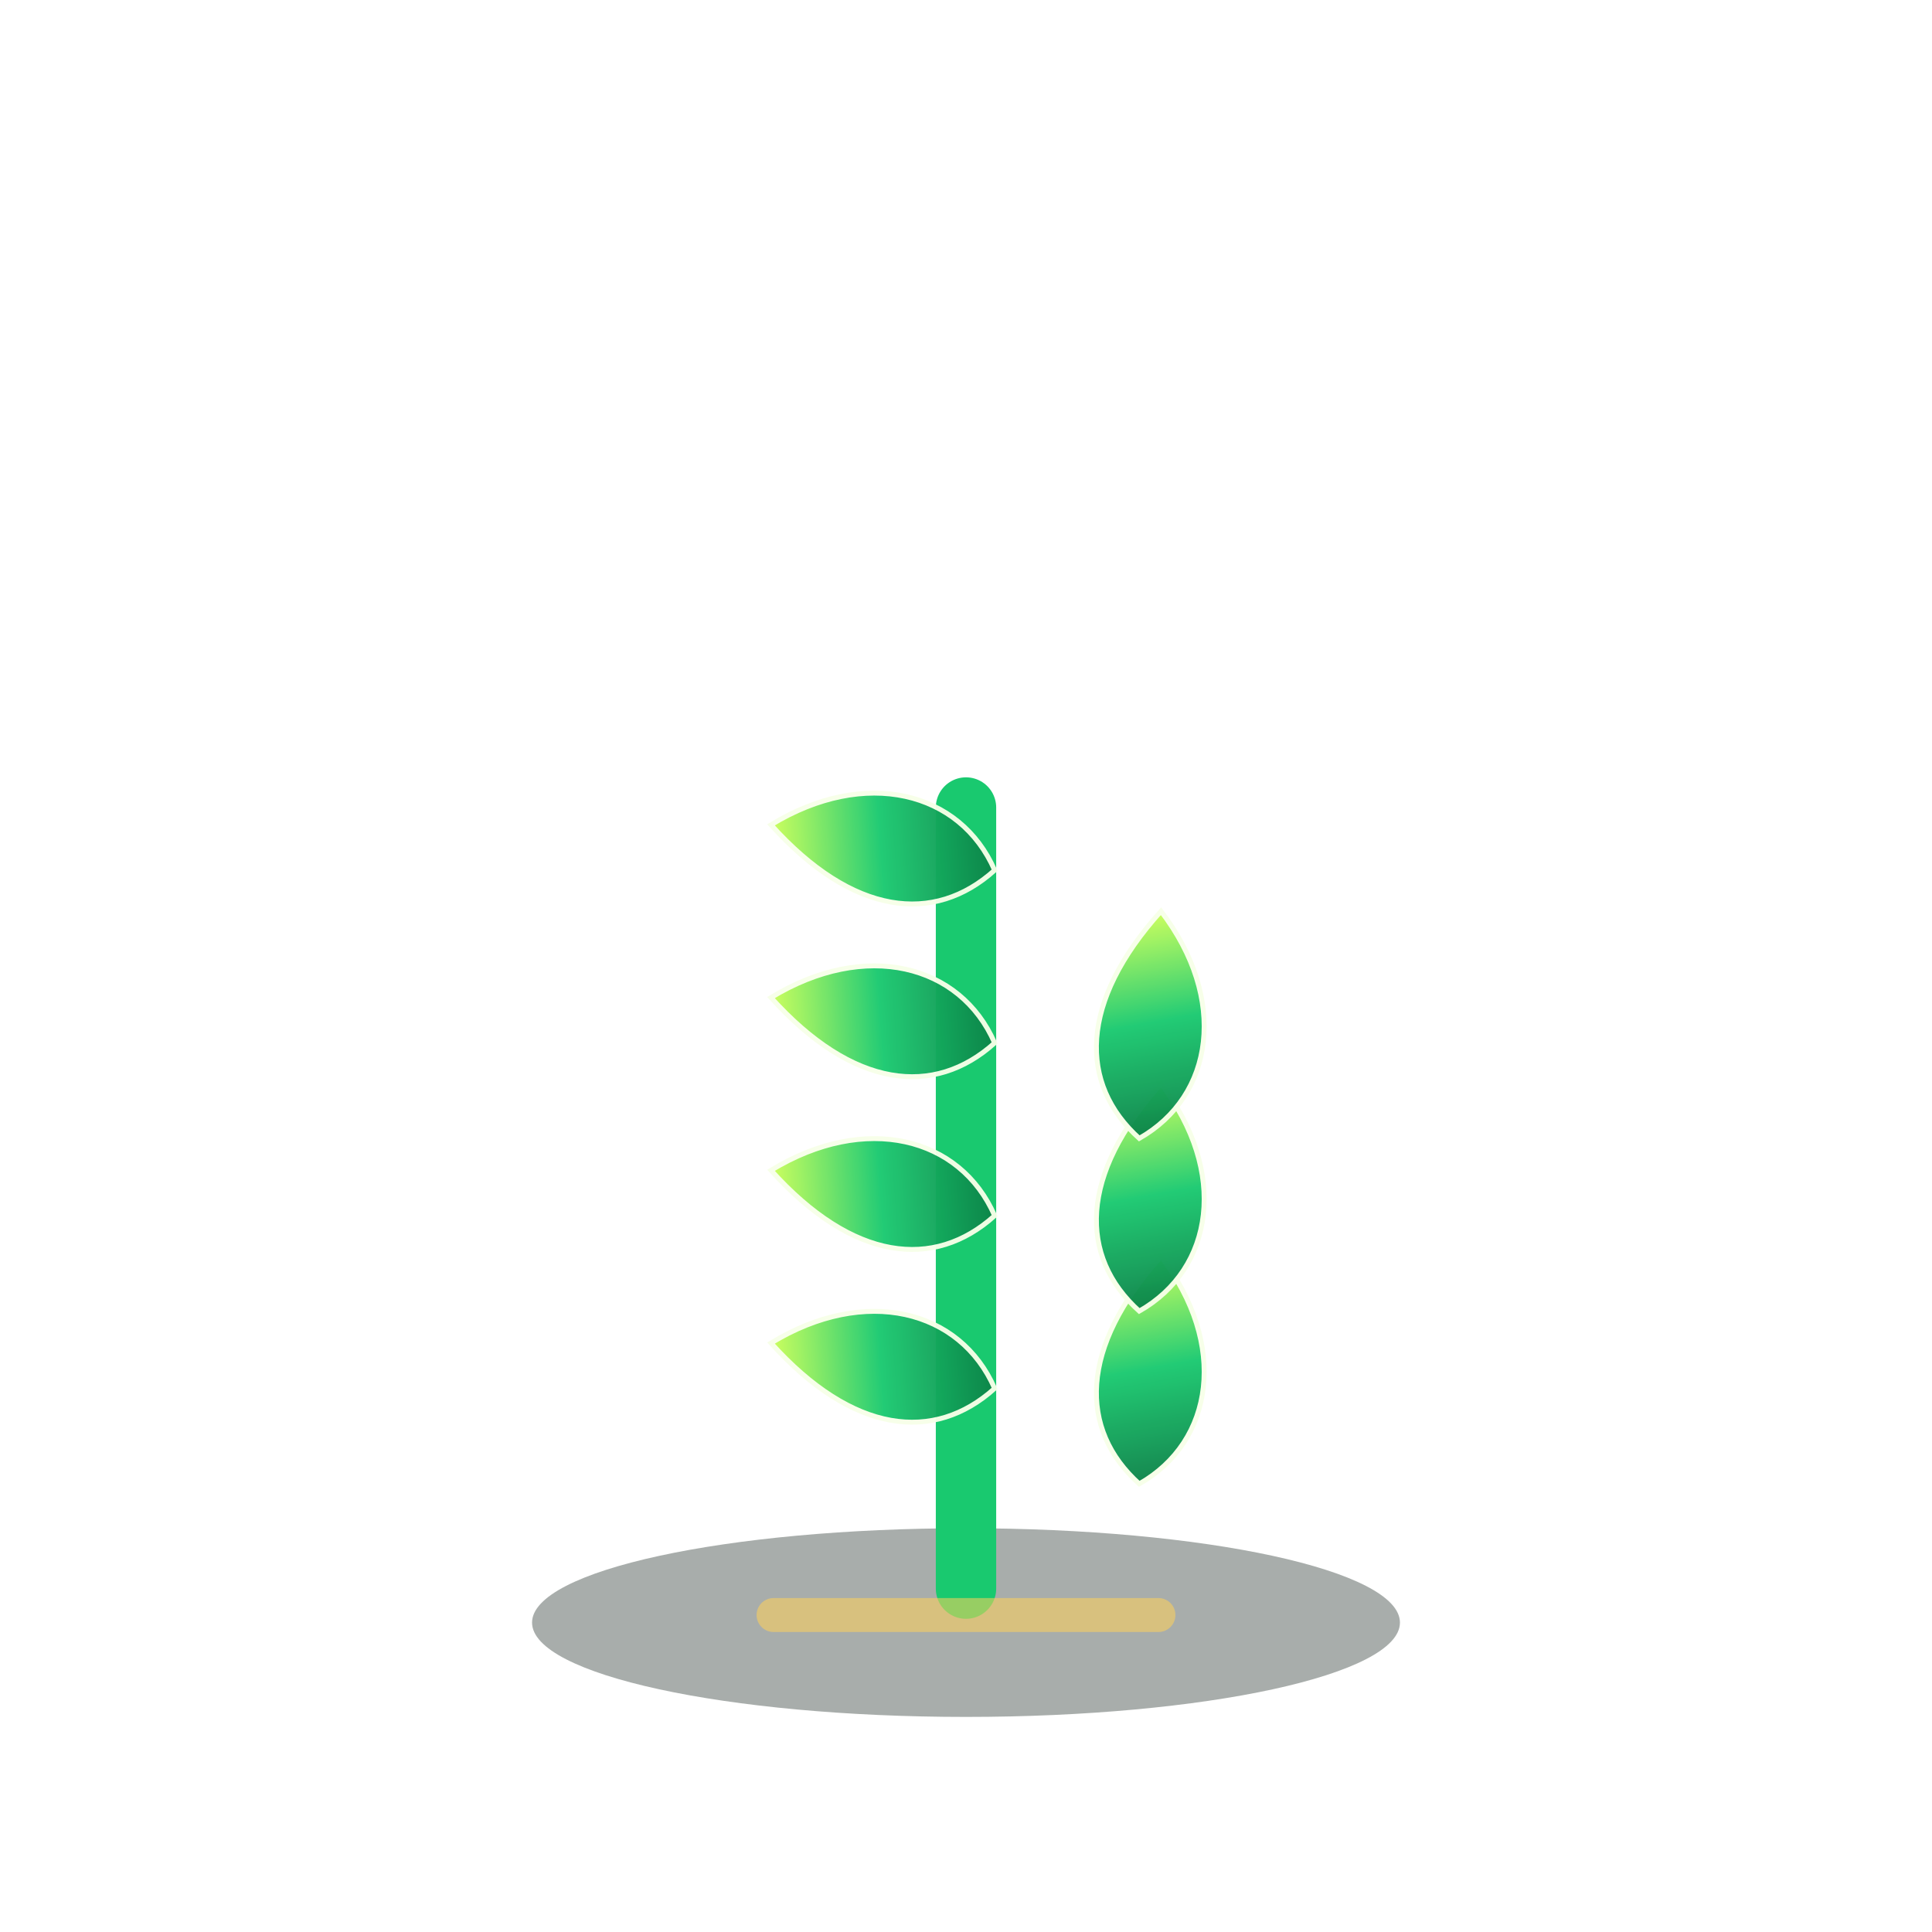
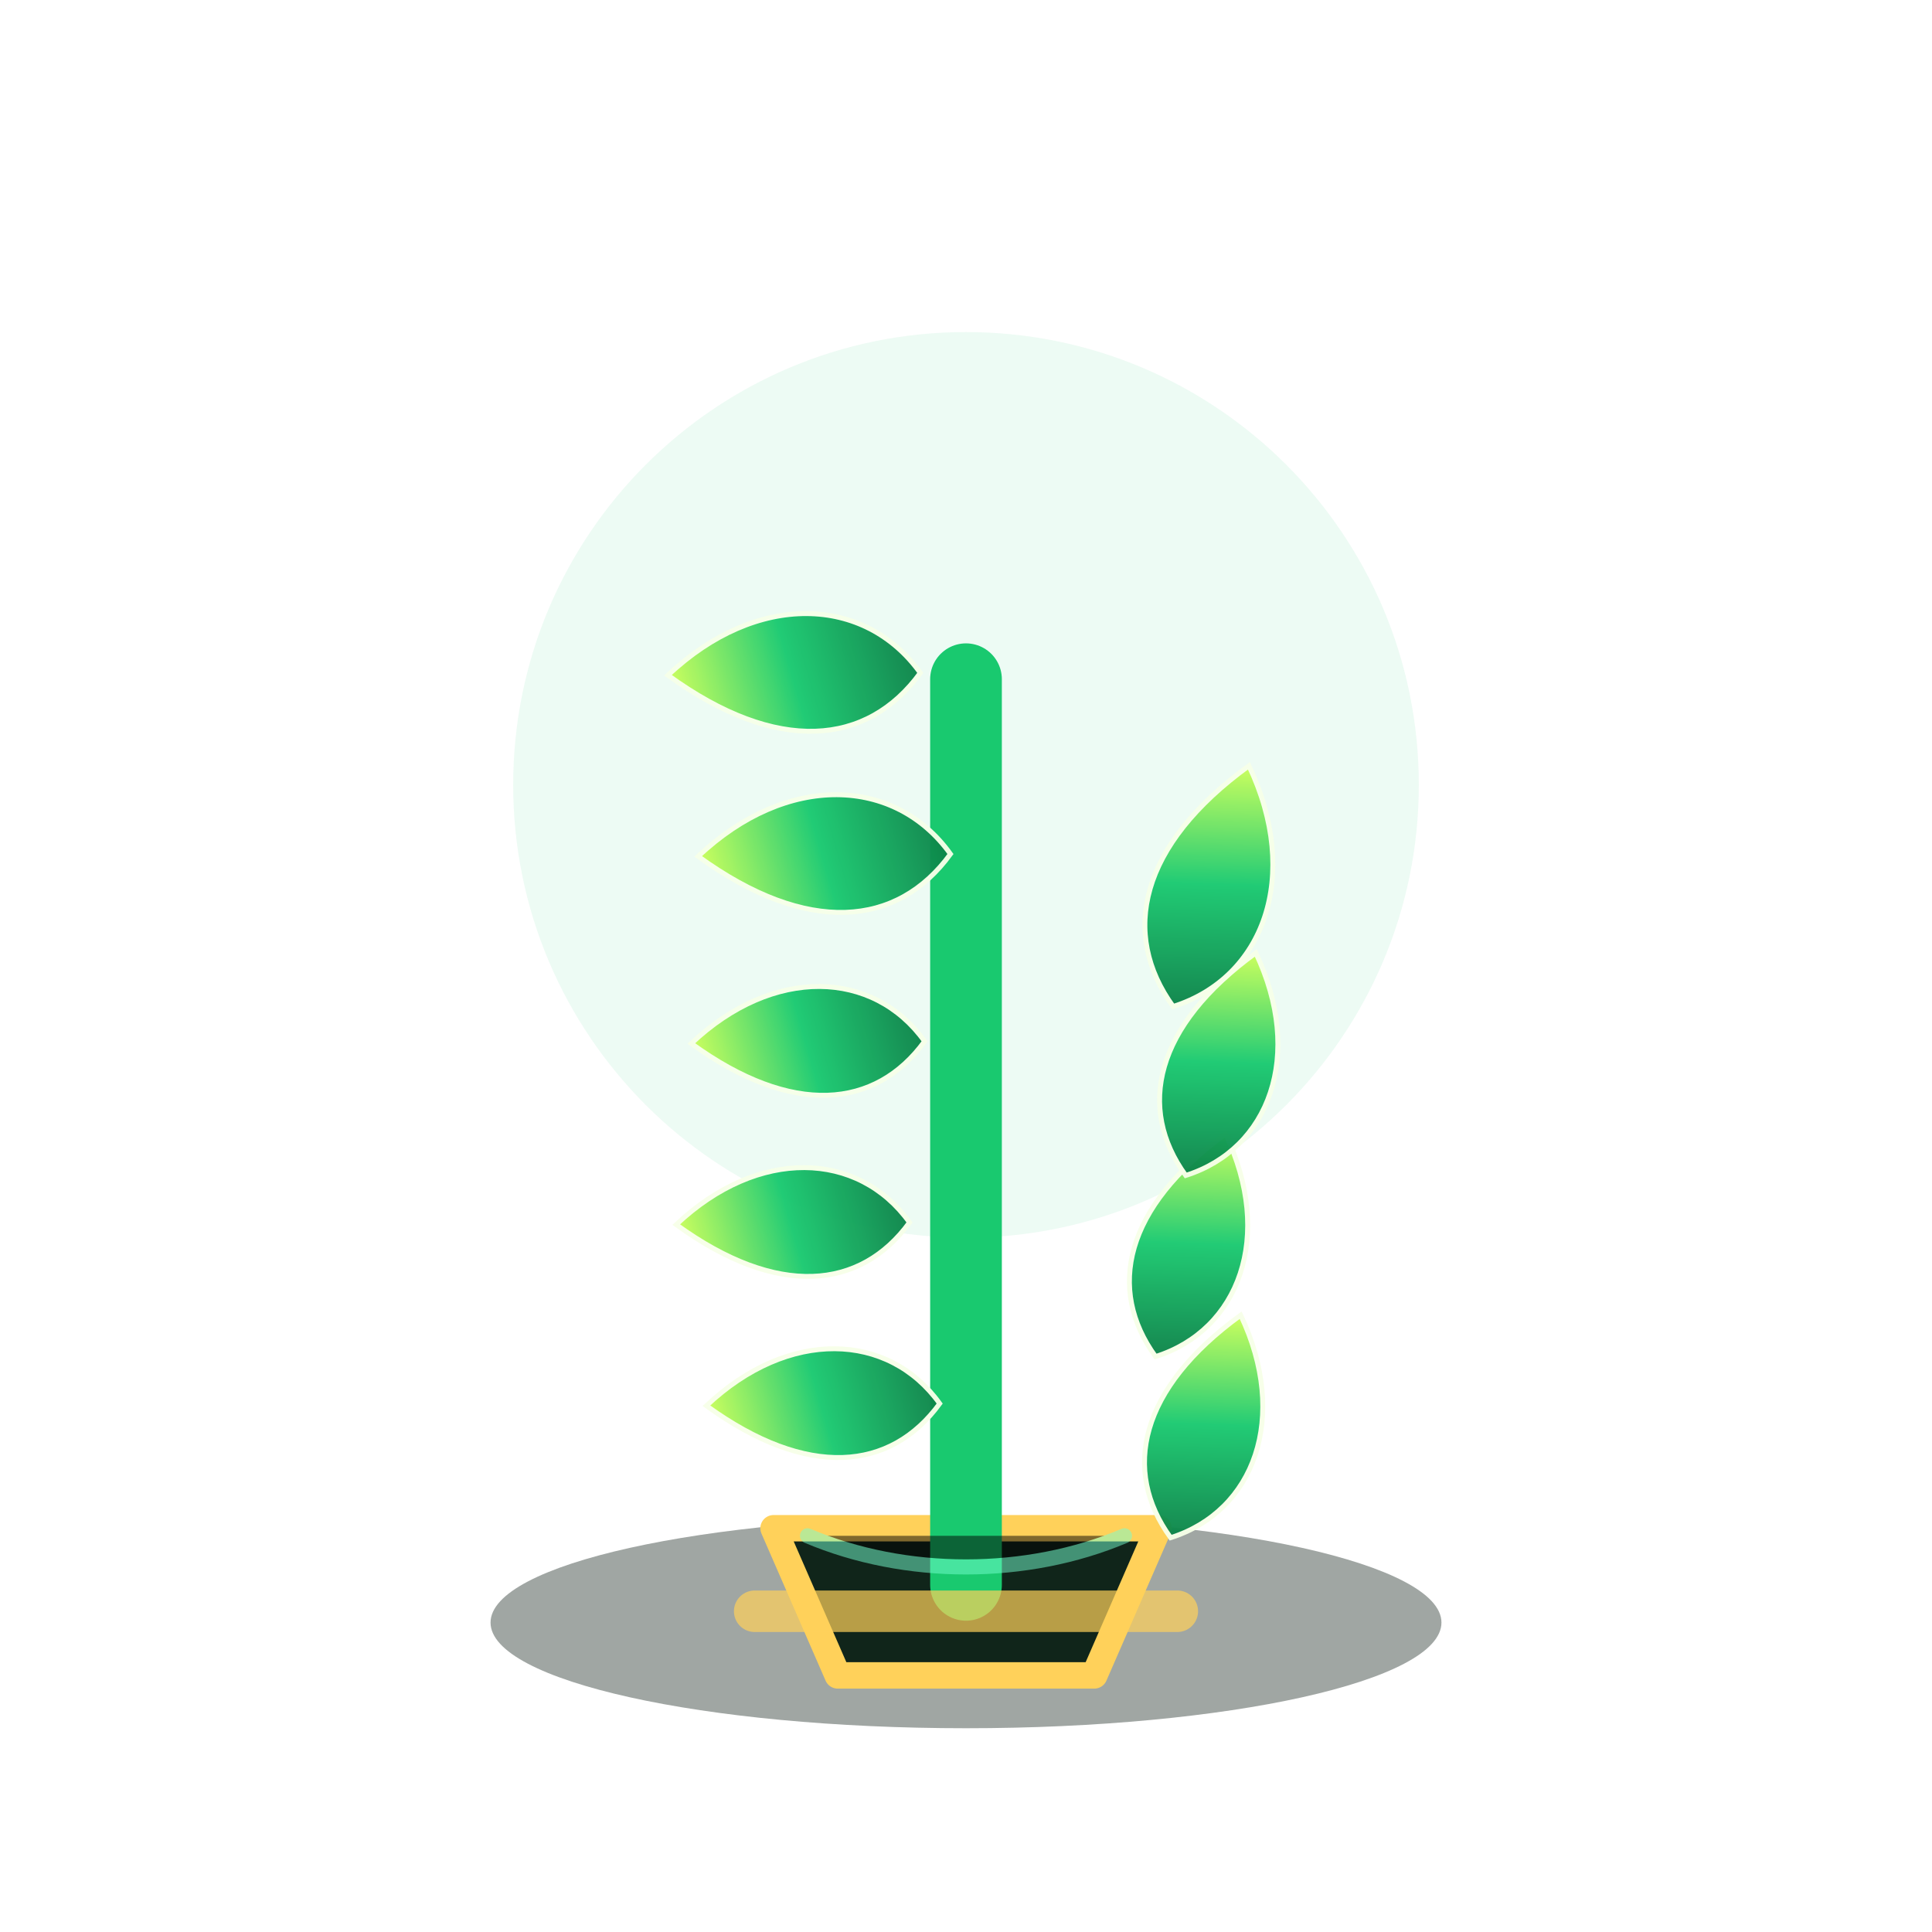
<svg xmlns="http://www.w3.org/2000/svg" viewBox="0 0 512 512" role="img" aria-label="CannaClicker plant stage 6">
  <defs>
    <filter id="softShadow" x="-30%" y="-30%" width="160%" height="170%">
      <feDropShadow dx="0" dy="7" stdDeviation="5" flood-color="#000" flood-opacity=".28" />
    </filter>
    <linearGradient id="leafGradient" x1="0" x2="1" y1="0" y2="1">
      <stop offset="0" stop-color="#caff58" />
      <stop offset=".48" stop-color="#19c96f" />
      <stop offset="1" stop-color="#0c7f46" />
    </linearGradient>
    <linearGradient id="goldGradient" x1="0" x2="1" y1="0" y2="1">
      <stop offset="0" stop-color="#fff0a8" />
      <stop offset=".55" stop-color="#ffd15a" />
      <stop offset="1" stop-color="#ff9f43" />
    </linearGradient>
    <linearGradient id="glassGradient" x1="0" x2="1" y1="0" y2="1">
      <stop offset="0" stop-color="#e8fff8" stop-opacity=".95" />
      <stop offset=".55" stop-color="#76ffd0" stop-opacity=".72" />
      <stop offset="1" stop-color="#71c7ff" stop-opacity=".48" />
    </linearGradient>
  </defs>
-   <ellipse cx="256" cy="430" rx="115" ry="25" fill="#06140d" opacity=".35" />
-   <path d="M256 421V214" stroke="#19c96f" stroke-width="16" stroke-linecap="round" />
-   <path d="M0-18C16-15 24-3 20 9 8 9 0 0 0-18Z" transform="translate(226 380) rotate(-42) scale(1.8)" fill="url(#leafGradient)" stroke="#f7ffe8" stroke-width="0.722" opacity=".96" />
-   <path d="M0-18C16-15 24-3 20 9 8 9 0 0 0-18Z" transform="translate(286 357.1111) rotate(42) scale(1.8)" fill="url(#leafGradient)" stroke="#f7ffe8" stroke-width="0.722" opacity=".96" />
-   <path d="M0-18C16-15 24-3 20 9 8 9 0 0 0-18Z" transform="translate(226 334.2222) rotate(-42) scale(1.8)" fill="url(#leafGradient)" stroke="#f7ffe8" stroke-width="0.722" opacity=".96" />
-   <path d="M0-18C16-15 24-3 20 9 8 9 0 0 0-18Z" transform="translate(286 311.3333) rotate(42) scale(1.8)" fill="url(#leafGradient)" stroke="#f7ffe8" stroke-width="0.722" opacity=".96" />
-   <path d="M0-18C16-15 24-3 20 9 8 9 0 0 0-18Z" transform="translate(226 288.4444) rotate(-42) scale(1.8)" fill="url(#leafGradient)" stroke="#f7ffe8" stroke-width="0.722" opacity=".96" />
-   <path d="M0-18C16-15 24-3 20 9 8 9 0 0 0-18Z" transform="translate(286 265.5556) rotate(42) scale(1.8)" fill="url(#leafGradient)" stroke="#f7ffe8" stroke-width="0.722" opacity=".96" />
-   <path d="M0-18C16-15 24-3 20 9 8 9 0 0 0-18Z" transform="translate(226 242.6667) rotate(-42) scale(1.8)" fill="url(#leafGradient)" stroke="#f7ffe8" stroke-width="0.722" opacity=".96" />
-   <path d="M205 428h102" stroke="#ffd15a" stroke-width="9" stroke-linecap="round" opacity=".55" />
+   <circle cx="256" cy="208" r="120" fill="#19c96f" opacity=".08" />
+   <ellipse cx="256" cy="430" rx="126" ry="28" fill="#06140d" opacity=".38" />
+   <path d="M205 405h102l-17 39h-68Z" fill="#10251a" stroke="#ffd15a" stroke-width="7" stroke-linejoin="round" />
+   <path d="M256 420V180" stroke="#19c96f" stroke-width="19" stroke-linecap="round" />
+   <path d="M0-18C16-15 24-3 20 9 8 9 0 0 0-18Z" transform="translate(214 392) rotate(-54) scale(1.84)" fill="url(#leafGradient)" stroke="#f7ffe8" stroke-width="0.707" opacity=".96" />
+   <path d="M0-18C16-15 24-3 20 9 8 9 0 0 0-18Z" transform="translate(302 368) rotate(54) scale(1.84)" fill="url(#leafGradient)" stroke="#f7ffe8" stroke-width="0.707" opacity=".96" />
+   <path d="M0-18C16-15 24-3 20 9 8 9 0 0 0-18Z" transform="translate(206 344) rotate(-54) scale(1.84)" fill="url(#leafGradient)" stroke="#f7ffe8" stroke-width="0.707" opacity=".96" />
+   <path d="M0-18C16-15 24-3 20 9 8 9 0 0 0-18Z" transform="translate(298 320) rotate(54) scale(1.84)" fill="url(#leafGradient)" stroke="#f7ffe8" stroke-width="0.707" opacity=".96" />
+   <path d="M0-18C16-15 24-3 20 9 8 9 0 0 0-18Z" transform="translate(210 296) rotate(-54) scale(1.84)" fill="url(#leafGradient)" stroke="#f7ffe8" stroke-width="0.707" opacity=".96" />
+   <path d="M0-18C16-15 24-3 20 9 8 9 0 0 0-18Z" transform="translate(306 272) rotate(54) scale(1.84)" fill="url(#leafGradient)" stroke="#f7ffe8" stroke-width="0.707" opacity=".96" />
+   <path d="M0-18C16-15 24-3 20 9 8 9 0 0 0-18Z" transform="translate(214 248) rotate(-54) scale(1.99)" fill="url(#leafGradient)" stroke="#f7ffe8" stroke-width="0.653" opacity=".96" />
+   <path d="M0-18C16-15 24-3 20 9 8 9 0 0 0-18Z" transform="translate(302 224) rotate(54) scale(1.99)" fill="url(#leafGradient)" stroke="#f7ffe8" stroke-width="0.653" opacity=".96" />
+   <path d="M0-18C16-15 24-3 20 9 8 9 0 0 0-18Z" transform="translate(206 200) rotate(-54) scale(1.99)" fill="url(#leafGradient)" stroke="#f7ffe8" stroke-width="0.653" opacity=".96" />
+   <path d="M200 427h112" stroke="#ffd15a" stroke-width="11" stroke-linecap="round" opacity=".7" />
+   <path d="M214 407c26 11 58 11 84 0" stroke="#76ffd0" stroke-width="4" stroke-linecap="round" opacity=".5" />
</svg>
